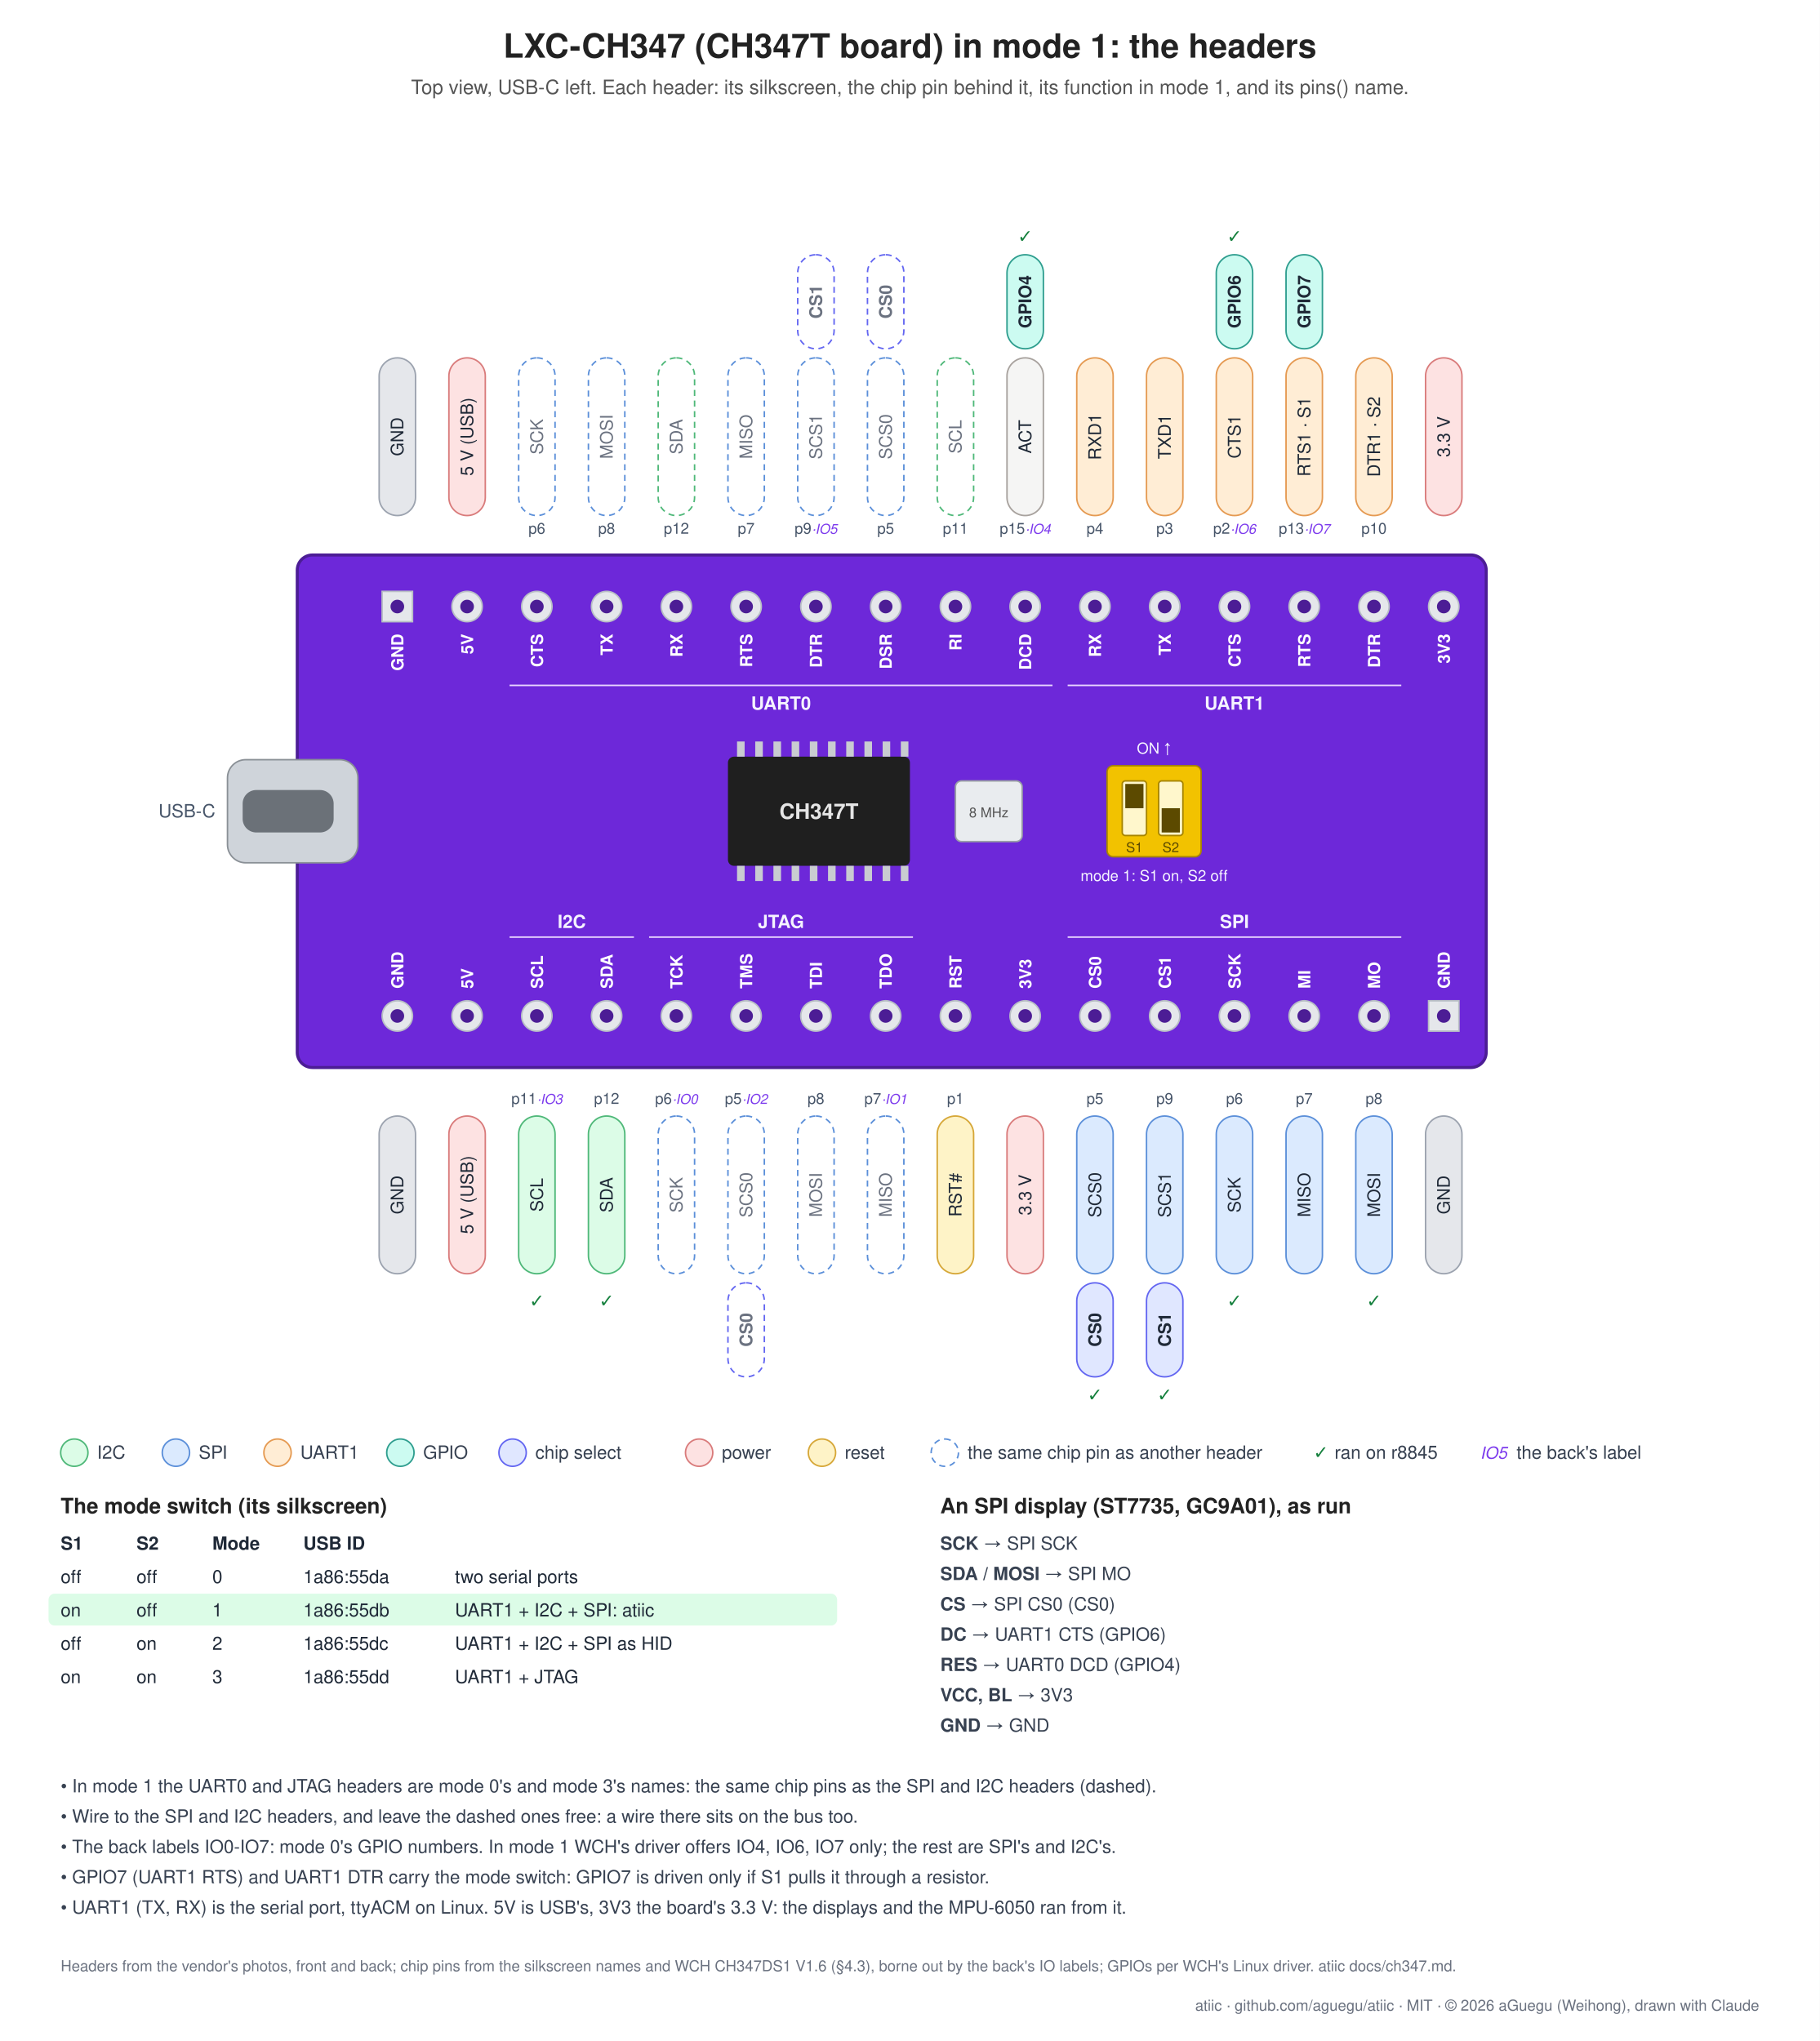
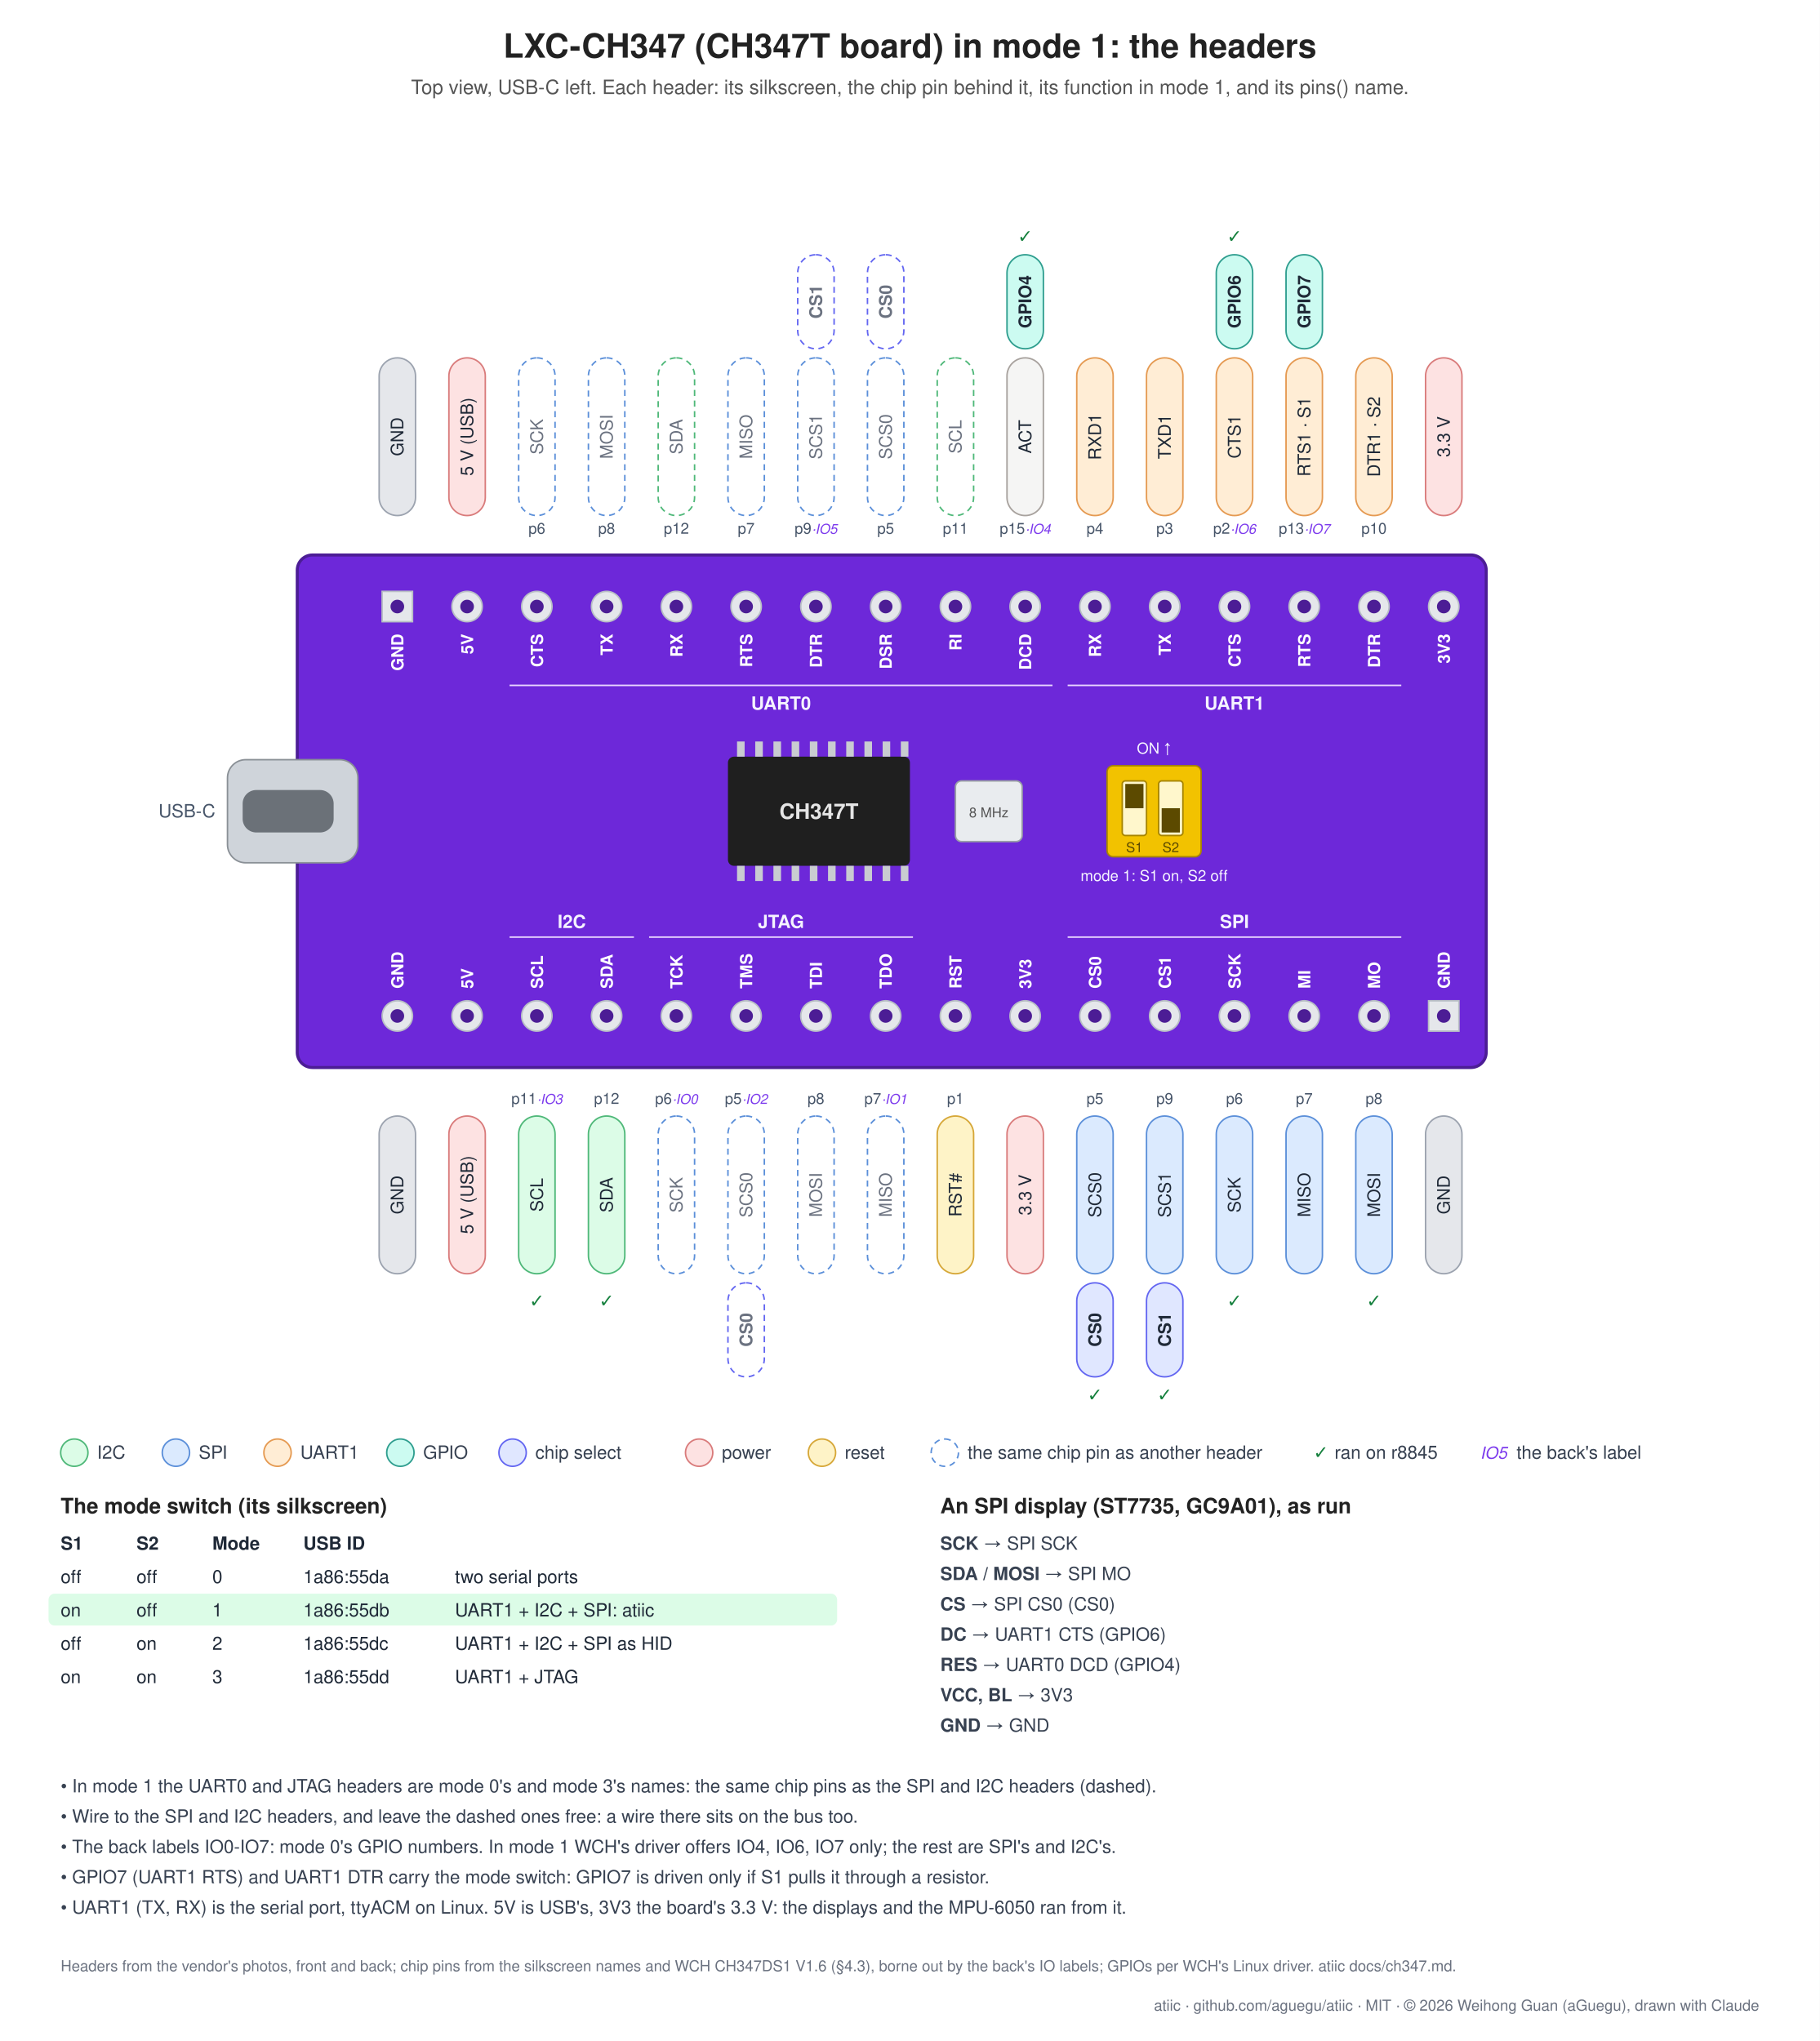
<svg xmlns="http://www.w3.org/2000/svg" viewBox="0 0 1200 1346" width="1200" height="1346" font-family="Helvetica, Arial, sans-serif">
  <rect width="1200" height="1346" fill="#ffffff" />
  <text x="600.0" y="38" text-anchor="middle" font-size="22" font-weight="bold" fill="#222">LXC-CH347 (CH347T board) in mode 1: the headers</text>
  <text x="600.0" y="62" text-anchor="middle" font-size="13" fill="#555">Top view, USB-C left. Each header: its silkscreen, the chip pin behind it, its function in mode 1, and its pins() name.</text>
  <rect x="196" y="366" width="784" height="338" rx="10" fill="#6d28d9" stroke="#4c1d95" stroke-width="2" />
  <rect x="150" y="501.0" width="86" height="68" rx="12" fill="#cfd4da" stroke="#8a9096" />
  <rect x="160" y="521.0" width="60" height="28" rx="9" fill="#6b7178" />
  <text x="142" y="539.0" text-anchor="end" font-size="12" fill="#475569">USB-C</text>
  <rect x="480" y="499.0" width="120" height="72" rx="4" fill="#1f1f1f" />
  <rect x="486" y="489.0" width="5" height="10" fill="#c9ccd1" />
  <rect x="486" y="571.0" width="5" height="10" fill="#c9ccd1" />
  <rect x="498" y="489.0" width="5" height="10" fill="#c9ccd1" />
  <rect x="498" y="571.0" width="5" height="10" fill="#c9ccd1" />
  <rect x="510" y="489.0" width="5" height="10" fill="#c9ccd1" />
  <rect x="510" y="571.0" width="5" height="10" fill="#c9ccd1" />
  <rect x="522" y="489.0" width="5" height="10" fill="#c9ccd1" />
  <rect x="522" y="571.0" width="5" height="10" fill="#c9ccd1" />
  <rect x="534" y="489.0" width="5" height="10" fill="#c9ccd1" />
  <rect x="534" y="571.0" width="5" height="10" fill="#c9ccd1" />
  <rect x="546" y="489.0" width="5" height="10" fill="#c9ccd1" />
  <rect x="546" y="571.0" width="5" height="10" fill="#c9ccd1" />
  <rect x="558" y="489.0" width="5" height="10" fill="#c9ccd1" />
  <rect x="558" y="571.0" width="5" height="10" fill="#c9ccd1" />
  <rect x="570" y="489.0" width="5" height="10" fill="#c9ccd1" />
  <rect x="570" y="571.0" width="5" height="10" fill="#c9ccd1" />
  <rect x="582" y="489.0" width="5" height="10" fill="#c9ccd1" />
  <rect x="582" y="571.0" width="5" height="10" fill="#c9ccd1" />
  <rect x="594" y="489.0" width="5" height="10" fill="#c9ccd1" />
  <rect x="594" y="571.0" width="5" height="10" fill="#c9ccd1" />
  <text x="540" y="540.0" text-anchor="middle" font-size="14" font-weight="bold" fill="#e5e5e5">CH347T</text>
  <rect x="630" y="515.0" width="44" height="40" rx="4" fill="#e9ecef" stroke="#9aa0a6" />
  <text x="652" y="539.0" text-anchor="middle" font-size="9" fill="#555">8 MHz</text>
  <rect x="730" y="505.0" width="62" height="60" rx="4" fill="#f2c200" stroke="#a68400" />
  <rect x="740" y="515.0" width="16" height="36" rx="2" fill="#fff7cc" stroke="#a68400" />
  <rect x="742" y="517.0" width="12" height="16" fill="#5c4a00" />
  <text x="748" y="562.0" text-anchor="middle" font-size="9" fill="#5c4a00">S1</text>
  <rect x="764" y="515.0" width="16" height="36" rx="2" fill="#fff7cc" stroke="#a68400" />
  <rect x="766" y="533.0" width="12" height="16" fill="#5c4a00" />
  <text x="772" y="562.0" text-anchor="middle" font-size="9" fill="#5c4a00">S2</text>
  <text x="761" y="497.0" text-anchor="middle" font-size="10" fill="#f5f3ff">ON ↑</text>
  <text x="761" y="581.0" text-anchor="middle" font-size="10" fill="#f5f3ff">mode 1: S1 on, S2 off</text>
  <rect x="252" y="390" width="20" height="20" fill="#e5e7eb" stroke="#b8bec5" />
  <circle cx="262" cy="400" r="4.5" fill="#4c1d95" />
  <text transform="translate(266 418) rotate(-90)" text-anchor="end" font-size="11" font-weight="bold" fill="#ffffff">GND</text>
  <rect x="250" y="236" width="24" height="104" rx="12.0" fill="#e5e7eb" stroke="#9ca3af" />
  <text transform="translate(266.0 288.0) rotate(-90)" text-anchor="middle" font-size="11.5" fill="#1f2937">GND</text>
  <circle cx="308" cy="400" r="10" fill="#e5e7eb" stroke="#b8bec5" />
  <circle cx="308" cy="400" r="4.5" fill="#4c1d95" />
  <text transform="translate(312 418) rotate(-90)" text-anchor="end" font-size="11" font-weight="bold" fill="#ffffff">5V</text>
  <rect x="296" y="236" width="24" height="104" rx="12.0" fill="#fde2e2" stroke="#d97b7b" />
  <text transform="translate(312.0 288.0) rotate(-90)" text-anchor="middle" font-size="11.5" fill="#1f2937">5 V (USB)</text>
  <circle cx="354" cy="400" r="10" fill="#e5e7eb" stroke="#b8bec5" />
  <circle cx="354" cy="400" r="4.5" fill="#4c1d95" />
  <text transform="translate(358 418) rotate(-90)" text-anchor="end" font-size="11" font-weight="bold" fill="#ffffff">CTS</text>
  <text x="354" y="352" text-anchor="middle" font-size="10" fill="#475569">p6</text>
  <rect x="342" y="236" width="24" height="104" rx="12.0" fill="#ffffff" stroke="#5b8fd9" stroke-dasharray="4 3" />
  <text transform="translate(358.0 288.0) rotate(-90)" text-anchor="middle" font-size="11.5" fill="#6b7280">SCK</text>
  <circle cx="400" cy="400" r="10" fill="#e5e7eb" stroke="#b8bec5" />
  <circle cx="400" cy="400" r="4.5" fill="#4c1d95" />
  <text transform="translate(404 418) rotate(-90)" text-anchor="end" font-size="11" font-weight="bold" fill="#ffffff">TX</text>
  <text x="400" y="352" text-anchor="middle" font-size="10" fill="#475569">p8</text>
  <rect x="388" y="236" width="24" height="104" rx="12.0" fill="#ffffff" stroke="#5b8fd9" stroke-dasharray="4 3" />
  <text transform="translate(404.0 288.0) rotate(-90)" text-anchor="middle" font-size="11.5" fill="#6b7280">MOSI</text>
  <circle cx="446" cy="400" r="10" fill="#e5e7eb" stroke="#b8bec5" />
  <circle cx="446" cy="400" r="4.5" fill="#4c1d95" />
  <text transform="translate(450 418) rotate(-90)" text-anchor="end" font-size="11" font-weight="bold" fill="#ffffff">RX</text>
  <text x="446" y="352" text-anchor="middle" font-size="10" fill="#475569">p12</text>
  <rect x="434" y="236" width="24" height="104" rx="12.0" fill="#ffffff" stroke="#4fb879" stroke-dasharray="4 3" />
  <text transform="translate(450.0 288.0) rotate(-90)" text-anchor="middle" font-size="11.5" fill="#6b7280">SDA</text>
  <circle cx="492" cy="400" r="10" fill="#e5e7eb" stroke="#b8bec5" />
  <circle cx="492" cy="400" r="4.5" fill="#4c1d95" />
  <text transform="translate(496 418) rotate(-90)" text-anchor="end" font-size="11" font-weight="bold" fill="#ffffff">RTS</text>
  <text x="492" y="352" text-anchor="middle" font-size="10" fill="#475569">p7</text>
  <rect x="480" y="236" width="24" height="104" rx="12.0" fill="#ffffff" stroke="#5b8fd9" stroke-dasharray="4 3" />
  <text transform="translate(496.0 288.0) rotate(-90)" text-anchor="middle" font-size="11.5" fill="#6b7280">MISO</text>
  <circle cx="538" cy="400" r="10" fill="#e5e7eb" stroke="#b8bec5" />
  <circle cx="538" cy="400" r="4.5" fill="#4c1d95" />
  <text transform="translate(542 418) rotate(-90)" text-anchor="end" font-size="11" font-weight="bold" fill="#ffffff">DTR</text>
  <text x="538" y="352" text-anchor="middle" font-size="10" fill="#475569">p9<tspan font-size="9" font-style="italic" fill="#7c3aed">·IO5</tspan>
  </text>
  <rect x="526" y="236" width="24" height="104" rx="12.0" fill="#ffffff" stroke="#5b8fd9" stroke-dasharray="4 3" />
  <text transform="translate(542.0 288.0) rotate(-90)" text-anchor="middle" font-size="11.5" fill="#6b7280">SCS1</text>
  <rect x="526" y="168" width="24" height="62" rx="12.0" fill="#ffffff" stroke="#6366f1" stroke-dasharray="4 3" />
  <text transform="translate(542.0 199.0) rotate(-90)" text-anchor="middle" font-size="11.5" font-weight="bold" fill="#6b7280">CS1</text>
  <circle cx="584" cy="400" r="10" fill="#e5e7eb" stroke="#b8bec5" />
  <circle cx="584" cy="400" r="4.5" fill="#4c1d95" />
  <text transform="translate(588 418) rotate(-90)" text-anchor="end" font-size="11" font-weight="bold" fill="#ffffff">DSR</text>
  <text x="584" y="352" text-anchor="middle" font-size="10" fill="#475569">p5</text>
  <rect x="572" y="236" width="24" height="104" rx="12.0" fill="#ffffff" stroke="#5b8fd9" stroke-dasharray="4 3" />
  <text transform="translate(588.0 288.0) rotate(-90)" text-anchor="middle" font-size="11.5" fill="#6b7280">SCS0</text>
  <rect x="572" y="168" width="24" height="62" rx="12.0" fill="#ffffff" stroke="#6366f1" stroke-dasharray="4 3" />
  <text transform="translate(588.0 199.0) rotate(-90)" text-anchor="middle" font-size="11.5" font-weight="bold" fill="#6b7280">CS0</text>
  <circle cx="630" cy="400" r="10" fill="#e5e7eb" stroke="#b8bec5" />
  <circle cx="630" cy="400" r="4.5" fill="#4c1d95" />
  <text transform="translate(634 418) rotate(-90)" text-anchor="end" font-size="11" font-weight="bold" fill="#ffffff">RI</text>
  <text x="630" y="352" text-anchor="middle" font-size="10" fill="#475569">p11</text>
  <rect x="618" y="236" width="24" height="104" rx="12.0" fill="#ffffff" stroke="#4fb879" stroke-dasharray="4 3" />
  <text transform="translate(634.0 288.0) rotate(-90)" text-anchor="middle" font-size="11.5" fill="#6b7280">SCL</text>
  <circle cx="676" cy="400" r="10" fill="#e5e7eb" stroke="#b8bec5" />
  <circle cx="676" cy="400" r="4.5" fill="#4c1d95" />
  <text transform="translate(680 418) rotate(-90)" text-anchor="end" font-size="11" font-weight="bold" fill="#ffffff">DCD</text>
  <text x="676" y="352" text-anchor="middle" font-size="10" fill="#475569">p15<tspan font-size="9" font-style="italic" fill="#7c3aed">·IO4</tspan>
  </text>
  <rect x="664" y="236" width="24" height="104" rx="12.0" fill="#f5f5f4" stroke="#a8a29e" />
  <text transform="translate(680.0 288.0) rotate(-90)" text-anchor="middle" font-size="11.5" fill="#1f2937">ACT</text>
  <rect x="664" y="168" width="24" height="62" rx="12.0" fill="#ccfbf1" stroke="#2f9e8f" />
  <text transform="translate(680.0 199.0) rotate(-90)" text-anchor="middle" font-size="11.5" font-weight="bold" fill="#1f2937">GPIO4</text>
  <text x="676" y="160" text-anchor="middle" font-size="12" fill="#15803d">✓</text>
  <circle cx="722" cy="400" r="10" fill="#e5e7eb" stroke="#b8bec5" />
  <circle cx="722" cy="400" r="4.5" fill="#4c1d95" />
  <text transform="translate(726 418) rotate(-90)" text-anchor="end" font-size="11" font-weight="bold" fill="#ffffff">RX</text>
  <text x="722" y="352" text-anchor="middle" font-size="10" fill="#475569">p4</text>
  <rect x="710" y="236" width="24" height="104" rx="12.0" fill="#ffedd5" stroke="#e59a52" />
  <text transform="translate(726.0 288.0) rotate(-90)" text-anchor="middle" font-size="11.5" fill="#1f2937">RXD1</text>
  <circle cx="768" cy="400" r="10" fill="#e5e7eb" stroke="#b8bec5" />
  <circle cx="768" cy="400" r="4.5" fill="#4c1d95" />
  <text transform="translate(772 418) rotate(-90)" text-anchor="end" font-size="11" font-weight="bold" fill="#ffffff">TX</text>
  <text x="768" y="352" text-anchor="middle" font-size="10" fill="#475569">p3</text>
  <rect x="756" y="236" width="24" height="104" rx="12.0" fill="#ffedd5" stroke="#e59a52" />
  <text transform="translate(772.0 288.0) rotate(-90)" text-anchor="middle" font-size="11.5" fill="#1f2937">TXD1</text>
  <circle cx="814" cy="400" r="10" fill="#e5e7eb" stroke="#b8bec5" />
  <circle cx="814" cy="400" r="4.5" fill="#4c1d95" />
  <text transform="translate(818 418) rotate(-90)" text-anchor="end" font-size="11" font-weight="bold" fill="#ffffff">CTS</text>
  <text x="814" y="352" text-anchor="middle" font-size="10" fill="#475569">p2<tspan font-size="9" font-style="italic" fill="#7c3aed">·IO6</tspan>
  </text>
  <rect x="802" y="236" width="24" height="104" rx="12.0" fill="#ffedd5" stroke="#e59a52" />
  <text transform="translate(818.0 288.0) rotate(-90)" text-anchor="middle" font-size="11.5" fill="#1f2937">CTS1</text>
  <rect x="802" y="168" width="24" height="62" rx="12.0" fill="#ccfbf1" stroke="#2f9e8f" />
  <text transform="translate(818.0 199.0) rotate(-90)" text-anchor="middle" font-size="11.5" font-weight="bold" fill="#1f2937">GPIO6</text>
  <text x="814" y="160" text-anchor="middle" font-size="12" fill="#15803d">✓</text>
  <circle cx="860" cy="400" r="10" fill="#e5e7eb" stroke="#b8bec5" />
  <circle cx="860" cy="400" r="4.5" fill="#4c1d95" />
  <text transform="translate(864 418) rotate(-90)" text-anchor="end" font-size="11" font-weight="bold" fill="#ffffff">RTS</text>
  <text x="860" y="352" text-anchor="middle" font-size="10" fill="#475569">p13<tspan font-size="9" font-style="italic" fill="#7c3aed">·IO7</tspan>
  </text>
  <rect x="848" y="236" width="24" height="104" rx="12.0" fill="#ffedd5" stroke="#e59a52" />
  <text transform="translate(864.0 288.0) rotate(-90)" text-anchor="middle" font-size="11.5" fill="#1f2937">RTS1 · S1</text>
  <rect x="848" y="168" width="24" height="62" rx="12.0" fill="#ccfbf1" stroke="#2f9e8f" />
  <text transform="translate(864.0 199.0) rotate(-90)" text-anchor="middle" font-size="11.5" font-weight="bold" fill="#1f2937">GPIO7</text>
  <circle cx="906" cy="400" r="10" fill="#e5e7eb" stroke="#b8bec5" />
  <circle cx="906" cy="400" r="4.5" fill="#4c1d95" />
  <text transform="translate(910 418) rotate(-90)" text-anchor="end" font-size="11" font-weight="bold" fill="#ffffff">DTR</text>
  <text x="906" y="352" text-anchor="middle" font-size="10" fill="#475569">p10</text>
  <rect x="894" y="236" width="24" height="104" rx="12.0" fill="#ffedd5" stroke="#e59a52" />
  <text transform="translate(910.0 288.0) rotate(-90)" text-anchor="middle" font-size="11.5" fill="#1f2937">DTR1 · S2</text>
  <circle cx="952" cy="400" r="10" fill="#e5e7eb" stroke="#b8bec5" />
  <circle cx="952" cy="400" r="4.5" fill="#4c1d95" />
  <text transform="translate(956 418) rotate(-90)" text-anchor="end" font-size="11" font-weight="bold" fill="#ffffff">3V3</text>
  <rect x="940" y="236" width="24" height="104" rx="12.0" fill="#fde2e2" stroke="#d97b7b" />
  <text transform="translate(956.0 288.0) rotate(-90)" text-anchor="middle" font-size="11.5" fill="#1f2937">3.3 V</text>
  <line x1="336" y1="452" x2="694" y2="452" stroke="#e9d5ff" stroke-width="1" />
  <text x="515.0" y="468" text-anchor="middle" font-size="12" font-weight="bold" fill="#f5f3ff">UART0</text>
  <line x1="704" y1="452" x2="924" y2="452" stroke="#e9d5ff" stroke-width="1" />
  <text x="814.0" y="468" text-anchor="middle" font-size="12" font-weight="bold" fill="#f5f3ff">UART1</text>
  <circle cx="262" cy="670" r="10" fill="#e5e7eb" stroke="#b8bec5" />
  <circle cx="262" cy="670" r="4.5" fill="#4c1d95" />
  <text transform="translate(266 652) rotate(-90)" text-anchor="start" font-size="11" font-weight="bold" fill="#ffffff">GND</text>
  <rect x="250" y="736" width="24" height="104" rx="12.0" fill="#e5e7eb" stroke="#9ca3af" />
  <text transform="translate(266.0 788.0) rotate(-90)" text-anchor="middle" font-size="11.5" fill="#1f2937">GND</text>
  <circle cx="308" cy="670" r="10" fill="#e5e7eb" stroke="#b8bec5" />
  <circle cx="308" cy="670" r="4.5" fill="#4c1d95" />
  <text transform="translate(312 652) rotate(-90)" text-anchor="start" font-size="11" font-weight="bold" fill="#ffffff">5V</text>
  <rect x="296" y="736" width="24" height="104" rx="12.0" fill="#fde2e2" stroke="#d97b7b" />
  <text transform="translate(312.0 788.0) rotate(-90)" text-anchor="middle" font-size="11.5" fill="#1f2937">5 V (USB)</text>
  <circle cx="354" cy="670" r="10" fill="#e5e7eb" stroke="#b8bec5" />
  <circle cx="354" cy="670" r="4.5" fill="#4c1d95" />
  <text transform="translate(358 652) rotate(-90)" text-anchor="start" font-size="11" font-weight="bold" fill="#ffffff">SCL</text>
  <text x="354" y="728" text-anchor="middle" font-size="10" fill="#475569">p11<tspan font-size="9" font-style="italic" fill="#7c3aed">·IO3</tspan>
  </text>
  <rect x="342" y="736" width="24" height="104" rx="12.0" fill="#dcfce7" stroke="#4fb879" />
  <text transform="translate(358.0 788.0) rotate(-90)" text-anchor="middle" font-size="11.5" fill="#1f2937">SCL</text>
  <text x="354" y="862" text-anchor="middle" font-size="12" fill="#15803d">✓</text>
  <circle cx="400" cy="670" r="10" fill="#e5e7eb" stroke="#b8bec5" />
  <circle cx="400" cy="670" r="4.5" fill="#4c1d95" />
  <text transform="translate(404 652) rotate(-90)" text-anchor="start" font-size="11" font-weight="bold" fill="#ffffff">SDA</text>
  <text x="400" y="728" text-anchor="middle" font-size="10" fill="#475569">p12</text>
  <rect x="388" y="736" width="24" height="104" rx="12.0" fill="#dcfce7" stroke="#4fb879" />
  <text transform="translate(404.0 788.0) rotate(-90)" text-anchor="middle" font-size="11.5" fill="#1f2937">SDA</text>
  <text x="400" y="862" text-anchor="middle" font-size="12" fill="#15803d">✓</text>
  <circle cx="446" cy="670" r="10" fill="#e5e7eb" stroke="#b8bec5" />
  <circle cx="446" cy="670" r="4.5" fill="#4c1d95" />
  <text transform="translate(450 652) rotate(-90)" text-anchor="start" font-size="11" font-weight="bold" fill="#ffffff">TCK</text>
  <text x="446" y="728" text-anchor="middle" font-size="10" fill="#475569">p6<tspan font-size="9" font-style="italic" fill="#7c3aed">·IO0</tspan>
  </text>
  <rect x="434" y="736" width="24" height="104" rx="12.0" fill="#ffffff" stroke="#5b8fd9" stroke-dasharray="4 3" />
  <text transform="translate(450.0 788.0) rotate(-90)" text-anchor="middle" font-size="11.5" fill="#6b7280">SCK</text>
  <circle cx="492" cy="670" r="10" fill="#e5e7eb" stroke="#b8bec5" />
  <circle cx="492" cy="670" r="4.5" fill="#4c1d95" />
  <text transform="translate(496 652) rotate(-90)" text-anchor="start" font-size="11" font-weight="bold" fill="#ffffff">TMS</text>
  <text x="492" y="728" text-anchor="middle" font-size="10" fill="#475569">p5<tspan font-size="9" font-style="italic" fill="#7c3aed">·IO2</tspan>
  </text>
  <rect x="480" y="736" width="24" height="104" rx="12.0" fill="#ffffff" stroke="#5b8fd9" stroke-dasharray="4 3" />
  <text transform="translate(496.0 788.0) rotate(-90)" text-anchor="middle" font-size="11.5" fill="#6b7280">SCS0</text>
  <rect x="480" y="846" width="24" height="62" rx="12.0" fill="#ffffff" stroke="#6366f1" stroke-dasharray="4 3" />
  <text transform="translate(496.0 877.0) rotate(-90)" text-anchor="middle" font-size="11.5" font-weight="bold" fill="#6b7280">CS0</text>
  <circle cx="538" cy="670" r="10" fill="#e5e7eb" stroke="#b8bec5" />
  <circle cx="538" cy="670" r="4.5" fill="#4c1d95" />
  <text transform="translate(542 652) rotate(-90)" text-anchor="start" font-size="11" font-weight="bold" fill="#ffffff">TDI</text>
  <text x="538" y="728" text-anchor="middle" font-size="10" fill="#475569">p8</text>
  <rect x="526" y="736" width="24" height="104" rx="12.0" fill="#ffffff" stroke="#5b8fd9" stroke-dasharray="4 3" />
  <text transform="translate(542.0 788.0) rotate(-90)" text-anchor="middle" font-size="11.5" fill="#6b7280">MOSI</text>
  <circle cx="584" cy="670" r="10" fill="#e5e7eb" stroke="#b8bec5" />
  <circle cx="584" cy="670" r="4.5" fill="#4c1d95" />
  <text transform="translate(588 652) rotate(-90)" text-anchor="start" font-size="11" font-weight="bold" fill="#ffffff">TDO</text>
  <text x="584" y="728" text-anchor="middle" font-size="10" fill="#475569">p7<tspan font-size="9" font-style="italic" fill="#7c3aed">·IO1</tspan>
  </text>
  <rect x="572" y="736" width="24" height="104" rx="12.0" fill="#ffffff" stroke="#5b8fd9" stroke-dasharray="4 3" />
  <text transform="translate(588.0 788.0) rotate(-90)" text-anchor="middle" font-size="11.5" fill="#6b7280">MISO</text>
  <circle cx="630" cy="670" r="10" fill="#e5e7eb" stroke="#b8bec5" />
  <circle cx="630" cy="670" r="4.5" fill="#4c1d95" />
  <text transform="translate(634 652) rotate(-90)" text-anchor="start" font-size="11" font-weight="bold" fill="#ffffff">RST</text>
  <text x="630" y="728" text-anchor="middle" font-size="10" fill="#475569">p1</text>
  <rect x="618" y="736" width="24" height="104" rx="12.0" fill="#fef3c7" stroke="#d6a738" />
  <text transform="translate(634.0 788.0) rotate(-90)" text-anchor="middle" font-size="11.5" fill="#1f2937">RST#</text>
  <circle cx="676" cy="670" r="10" fill="#e5e7eb" stroke="#b8bec5" />
  <circle cx="676" cy="670" r="4.5" fill="#4c1d95" />
  <text transform="translate(680 652) rotate(-90)" text-anchor="start" font-size="11" font-weight="bold" fill="#ffffff">3V3</text>
  <rect x="664" y="736" width="24" height="104" rx="12.0" fill="#fde2e2" stroke="#d97b7b" />
  <text transform="translate(680.0 788.0) rotate(-90)" text-anchor="middle" font-size="11.5" fill="#1f2937">3.3 V</text>
  <circle cx="722" cy="670" r="10" fill="#e5e7eb" stroke="#b8bec5" />
  <circle cx="722" cy="670" r="4.5" fill="#4c1d95" />
  <text transform="translate(726 652) rotate(-90)" text-anchor="start" font-size="11" font-weight="bold" fill="#ffffff">CS0</text>
  <text x="722" y="728" text-anchor="middle" font-size="10" fill="#475569">p5</text>
  <rect x="710" y="736" width="24" height="104" rx="12.0" fill="#dbeafe" stroke="#5b8fd9" />
  <text transform="translate(726.0 788.0) rotate(-90)" text-anchor="middle" font-size="11.5" fill="#1f2937">SCS0</text>
  <rect x="710" y="846" width="24" height="62" rx="12.0" fill="#e0e7ff" stroke="#6366f1" />
  <text transform="translate(726.0 877.0) rotate(-90)" text-anchor="middle" font-size="11.5" font-weight="bold" fill="#1f2937">CS0</text>
  <text x="722" y="924" text-anchor="middle" font-size="12" fill="#15803d">✓</text>
  <circle cx="768" cy="670" r="10" fill="#e5e7eb" stroke="#b8bec5" />
  <circle cx="768" cy="670" r="4.5" fill="#4c1d95" />
  <text transform="translate(772 652) rotate(-90)" text-anchor="start" font-size="11" font-weight="bold" fill="#ffffff">CS1</text>
  <text x="768" y="728" text-anchor="middle" font-size="10" fill="#475569">p9</text>
  <rect x="756" y="736" width="24" height="104" rx="12.0" fill="#dbeafe" stroke="#5b8fd9" />
  <text transform="translate(772.0 788.0) rotate(-90)" text-anchor="middle" font-size="11.5" fill="#1f2937">SCS1</text>
  <rect x="756" y="846" width="24" height="62" rx="12.0" fill="#e0e7ff" stroke="#6366f1" />
  <text transform="translate(772.0 877.0) rotate(-90)" text-anchor="middle" font-size="11.5" font-weight="bold" fill="#1f2937">CS1</text>
  <text x="768" y="924" text-anchor="middle" font-size="12" fill="#15803d">✓</text>
  <circle cx="814" cy="670" r="10" fill="#e5e7eb" stroke="#b8bec5" />
  <circle cx="814" cy="670" r="4.5" fill="#4c1d95" />
  <text transform="translate(818 652) rotate(-90)" text-anchor="start" font-size="11" font-weight="bold" fill="#ffffff">SCK</text>
  <text x="814" y="728" text-anchor="middle" font-size="10" fill="#475569">p6</text>
  <rect x="802" y="736" width="24" height="104" rx="12.0" fill="#dbeafe" stroke="#5b8fd9" />
  <text transform="translate(818.0 788.0) rotate(-90)" text-anchor="middle" font-size="11.5" fill="#1f2937">SCK</text>
  <text x="814" y="862" text-anchor="middle" font-size="12" fill="#15803d">✓</text>
  <circle cx="860" cy="670" r="10" fill="#e5e7eb" stroke="#b8bec5" />
  <circle cx="860" cy="670" r="4.5" fill="#4c1d95" />
  <text transform="translate(864 652) rotate(-90)" text-anchor="start" font-size="11" font-weight="bold" fill="#ffffff">MI</text>
  <text x="860" y="728" text-anchor="middle" font-size="10" fill="#475569">p7</text>
  <rect x="848" y="736" width="24" height="104" rx="12.0" fill="#dbeafe" stroke="#5b8fd9" />
  <text transform="translate(864.0 788.0) rotate(-90)" text-anchor="middle" font-size="11.5" fill="#1f2937">MISO</text>
  <circle cx="906" cy="670" r="10" fill="#e5e7eb" stroke="#b8bec5" />
  <circle cx="906" cy="670" r="4.5" fill="#4c1d95" />
  <text transform="translate(910 652) rotate(-90)" text-anchor="start" font-size="11" font-weight="bold" fill="#ffffff">MO</text>
  <text x="906" y="728" text-anchor="middle" font-size="10" fill="#475569">p8</text>
  <rect x="894" y="736" width="24" height="104" rx="12.0" fill="#dbeafe" stroke="#5b8fd9" />
  <text transform="translate(910.0 788.0) rotate(-90)" text-anchor="middle" font-size="11.5" fill="#1f2937">MOSI</text>
  <text x="906" y="862" text-anchor="middle" font-size="12" fill="#15803d">✓</text>
  <rect x="942" y="660" width="20" height="20" fill="#e5e7eb" stroke="#b8bec5" />
  <circle cx="952" cy="670" r="4.5" fill="#4c1d95" />
  <text transform="translate(956 652) rotate(-90)" text-anchor="start" font-size="11" font-weight="bold" fill="#ffffff">GND</text>
  <rect x="940" y="736" width="24" height="104" rx="12.0" fill="#e5e7eb" stroke="#9ca3af" />
  <text transform="translate(956.0 788.0) rotate(-90)" text-anchor="middle" font-size="11.5" fill="#1f2937">GND</text>
  <line x1="336" y1="618" x2="418" y2="618" stroke="#e9d5ff" stroke-width="1" />
  <text x="377.0" y="612" text-anchor="middle" font-size="12" font-weight="bold" fill="#f5f3ff">I2C</text>
  <line x1="428" y1="618" x2="602" y2="618" stroke="#e9d5ff" stroke-width="1" />
  <text x="515.0" y="612" text-anchor="middle" font-size="12" font-weight="bold" fill="#f5f3ff">JTAG</text>
  <line x1="704" y1="618" x2="924" y2="618" stroke="#e9d5ff" stroke-width="1" />
  <text x="814.0" y="612" text-anchor="middle" font-size="12" font-weight="bold" fill="#f5f3ff">SPI</text>
  <rect x="40" y="949" width="18" height="18" rx="9" fill="#dcfce7" stroke="#4fb879" />
  <text x="64" y="962" font-size="12" fill="#374151">I2C</text>
  <rect x="107" y="949" width="18" height="18" rx="9" fill="#dbeafe" stroke="#5b8fd9" />
  <text x="131" y="962" font-size="12" fill="#374151">SPI</text>
  <rect x="174" y="949" width="18" height="18" rx="9" fill="#ffedd5" stroke="#e59a52" />
  <text x="198" y="962" font-size="12" fill="#374151">UART1</text>
  <rect x="255" y="949" width="18" height="18" rx="9" fill="#ccfbf1" stroke="#2f9e8f" />
  <text x="279" y="962" font-size="12" fill="#374151">GPIO</text>
  <rect x="329" y="949" width="18" height="18" rx="9" fill="#e0e7ff" stroke="#6366f1" />
  <text x="353" y="962" font-size="12" fill="#374151">chip select</text>
  <rect x="452" y="949" width="18" height="18" rx="9" fill="#fde2e2" stroke="#d97b7b" />
  <text x="476" y="962" font-size="12" fill="#374151">power</text>
  <rect x="533" y="949" width="18" height="18" rx="9" fill="#fef3c7" stroke="#d6a738" />
  <text x="557" y="962" font-size="12" fill="#374151">reset</text>
  <rect x="614" y="949" width="18" height="18" rx="9" fill="#ffffff" stroke="#5b8fd9" stroke-dasharray="4 3" />
  <text x="638" y="962" font-size="12" fill="#374151">the same chip pin as another header</text>
  <text x="866" y="962" font-size="12" fill="#15803d">✓</text>
  <text x="880" y="962" font-size="12" fill="#374151">ran on r8845</text>
  <text x="976" y="962" font-size="11" font-style="italic" fill="#7c3aed">IO5</text>
  <text x="1000" y="962" font-size="12" fill="#374151">the back's label</text>
  <text x="40" y="998" font-size="14" font-weight="bold" fill="#222">The mode switch (its silkscreen)</text>
  <text x="40" y="1022" font-size="12" font-weight="bold" fill="#1f2937">S1</text>
  <text x="90" y="1022" font-size="12" font-weight="bold" fill="#1f2937">S2</text>
  <text x="140" y="1022" font-size="12" font-weight="bold" fill="#1f2937">Mode</text>
  <text x="200" y="1022" font-size="12" font-weight="bold" fill="#1f2937">USB ID</text>
  <text x="300" y="1022" font-size="12" font-weight="bold" fill="#1f2937" />
  <text x="40" y="1044" font-size="12" fill="#1f2937">off</text>
  <text x="90" y="1044" font-size="12" fill="#1f2937">off</text>
  <text x="140" y="1044" font-size="12" fill="#1f2937">0</text>
  <text x="200" y="1044" font-size="12" fill="#1f2937">1a86:55da</text>
  <text x="300" y="1044" font-size="12" fill="#1f2937">two serial ports</text>
  <rect x="32" y="1051" width="520" height="21" rx="4" fill="#dcfce7" />
  <text x="40" y="1066" font-size="12" fill="#1f2937">on</text>
  <text x="90" y="1066" font-size="12" fill="#1f2937">off</text>
  <text x="140" y="1066" font-size="12" fill="#1f2937">1</text>
  <text x="200" y="1066" font-size="12" fill="#1f2937">1a86:55db</text>
  <text x="300" y="1066" font-size="12" fill="#1f2937">UART1 + I2C + SPI: atiic</text>
  <text x="40" y="1088" font-size="12" fill="#1f2937">off</text>
  <text x="90" y="1088" font-size="12" fill="#1f2937">on</text>
  <text x="140" y="1088" font-size="12" fill="#1f2937">2</text>
  <text x="200" y="1088" font-size="12" fill="#1f2937">1a86:55dc</text>
  <text x="300" y="1088" font-size="12" fill="#1f2937">UART1 + I2C + SPI as HID</text>
  <text x="40" y="1110" font-size="12" fill="#1f2937">on</text>
  <text x="90" y="1110" font-size="12" fill="#1f2937">on</text>
  <text x="140" y="1110" font-size="12" fill="#1f2937">3</text>
  <text x="200" y="1110" font-size="12" fill="#1f2937">1a86:55dd</text>
  <text x="300" y="1110" font-size="12" fill="#1f2937">UART1 + JTAG</text>
  <text x="620" y="998" font-size="14" font-weight="bold" fill="#222">An SPI display (ST7735, GC9A01), as run</text>
  <text x="620" y="1022" font-size="12" fill="#374151">
    <tspan font-weight="bold">SCK</tspan> → SPI SCK</text>
  <text x="620" y="1042" font-size="12" fill="#374151">
    <tspan font-weight="bold">SDA / MOSI</tspan> → SPI MO</text>
  <text x="620" y="1062" font-size="12" fill="#374151">
    <tspan font-weight="bold">CS</tspan> → SPI CS0 (CS0)</text>
  <text x="620" y="1082" font-size="12" fill="#374151">
    <tspan font-weight="bold">DC</tspan> → UART1 CTS (GPIO6)</text>
  <text x="620" y="1102" font-size="12" fill="#374151">
    <tspan font-weight="bold">RES</tspan> → UART0 DCD (GPIO4)</text>
  <text x="620" y="1122" font-size="12" fill="#374151">
    <tspan font-weight="bold">VCC, BL</tspan> → 3V3</text>
  <text x="620" y="1142" font-size="12" fill="#374151">
    <tspan font-weight="bold">GND</tspan> → GND</text>
  <text x="40" y="1182" font-size="12" fill="#374151">• In mode 1 the UART0 and JTAG headers are mode 0's and mode 3's names: the same chip pins as the SPI and I2C headers (dashed).</text>
  <text x="40" y="1202" font-size="12" fill="#374151">• Wire to the SPI and I2C headers, and leave the dashed ones free: a wire there sits on the bus too.</text>
  <text x="40" y="1222" font-size="12" fill="#374151">• The back labels IO0-IO7: mode 0's GPIO numbers. In mode 1 WCH's driver offers IO4, IO6, IO7 only; the rest are SPI's and I2C's.</text>
  <text x="40" y="1242" font-size="12" fill="#374151">• GPIO7 (UART1 RTS) and UART1 DTR carry the mode switch: GPIO7 is driven only if S1 pulls it through a resistor.</text>
  <text x="40" y="1262" font-size="12" fill="#374151">• UART1 (TX, RX) is the serial port, ttyACM on Linux. 5V is USB's, 3V3 the board's 3.3 V: the displays and the MPU-6050 ran from it.</text>
  <text x="40" y="1300" font-size="10" fill="#6b7280">Headers from the vendor's photos, front and back; chip pins from the silkscreen names and WCH CH347DS1 V1.6 (§4.3), borne out by the back's IO labels; GPIOs per WCH's Linux driver. atiic docs/ch347.md.</text>
-   <text x="1160" y="1326" text-anchor="end" font-size="10" fill="#6b7280">atiic · github.com/aguegu/atiic · MIT · © 2026 aGuegu (Weihong), drawn with Claude</text>
+   <text x="1160" y="1326" text-anchor="end" font-size="10" fill="#6b7280">atiic · github.com/aguegu/atiic · MIT · © 2026 Weihong Guan (aGuegu), drawn with Claude</text>
</svg>
